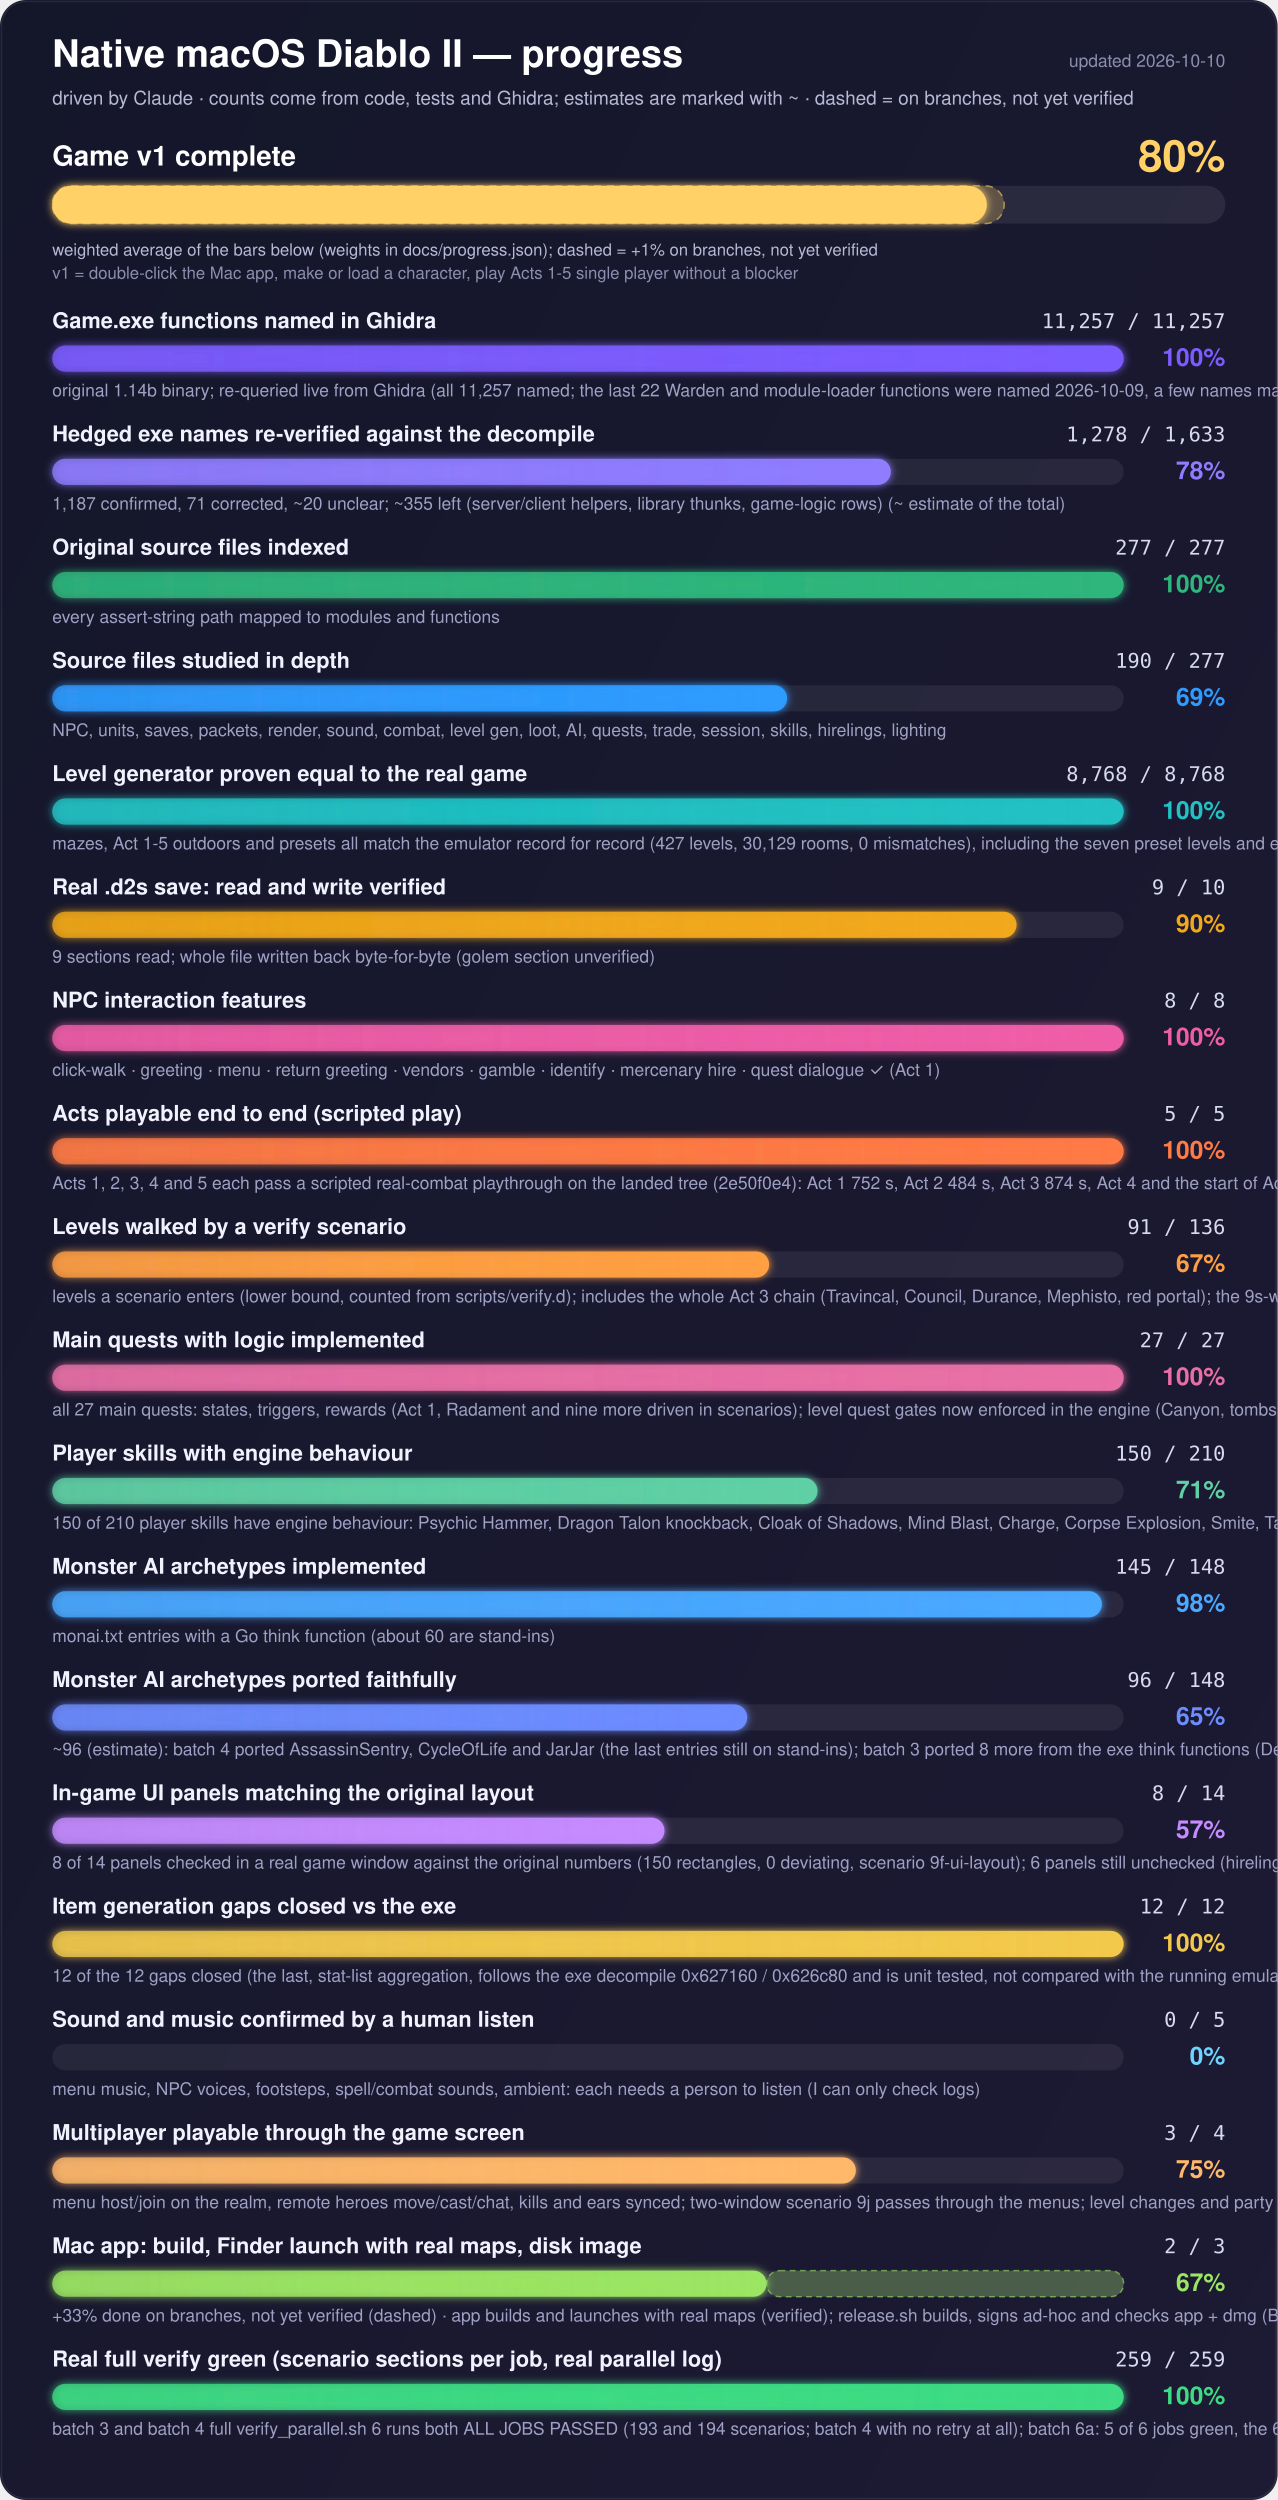
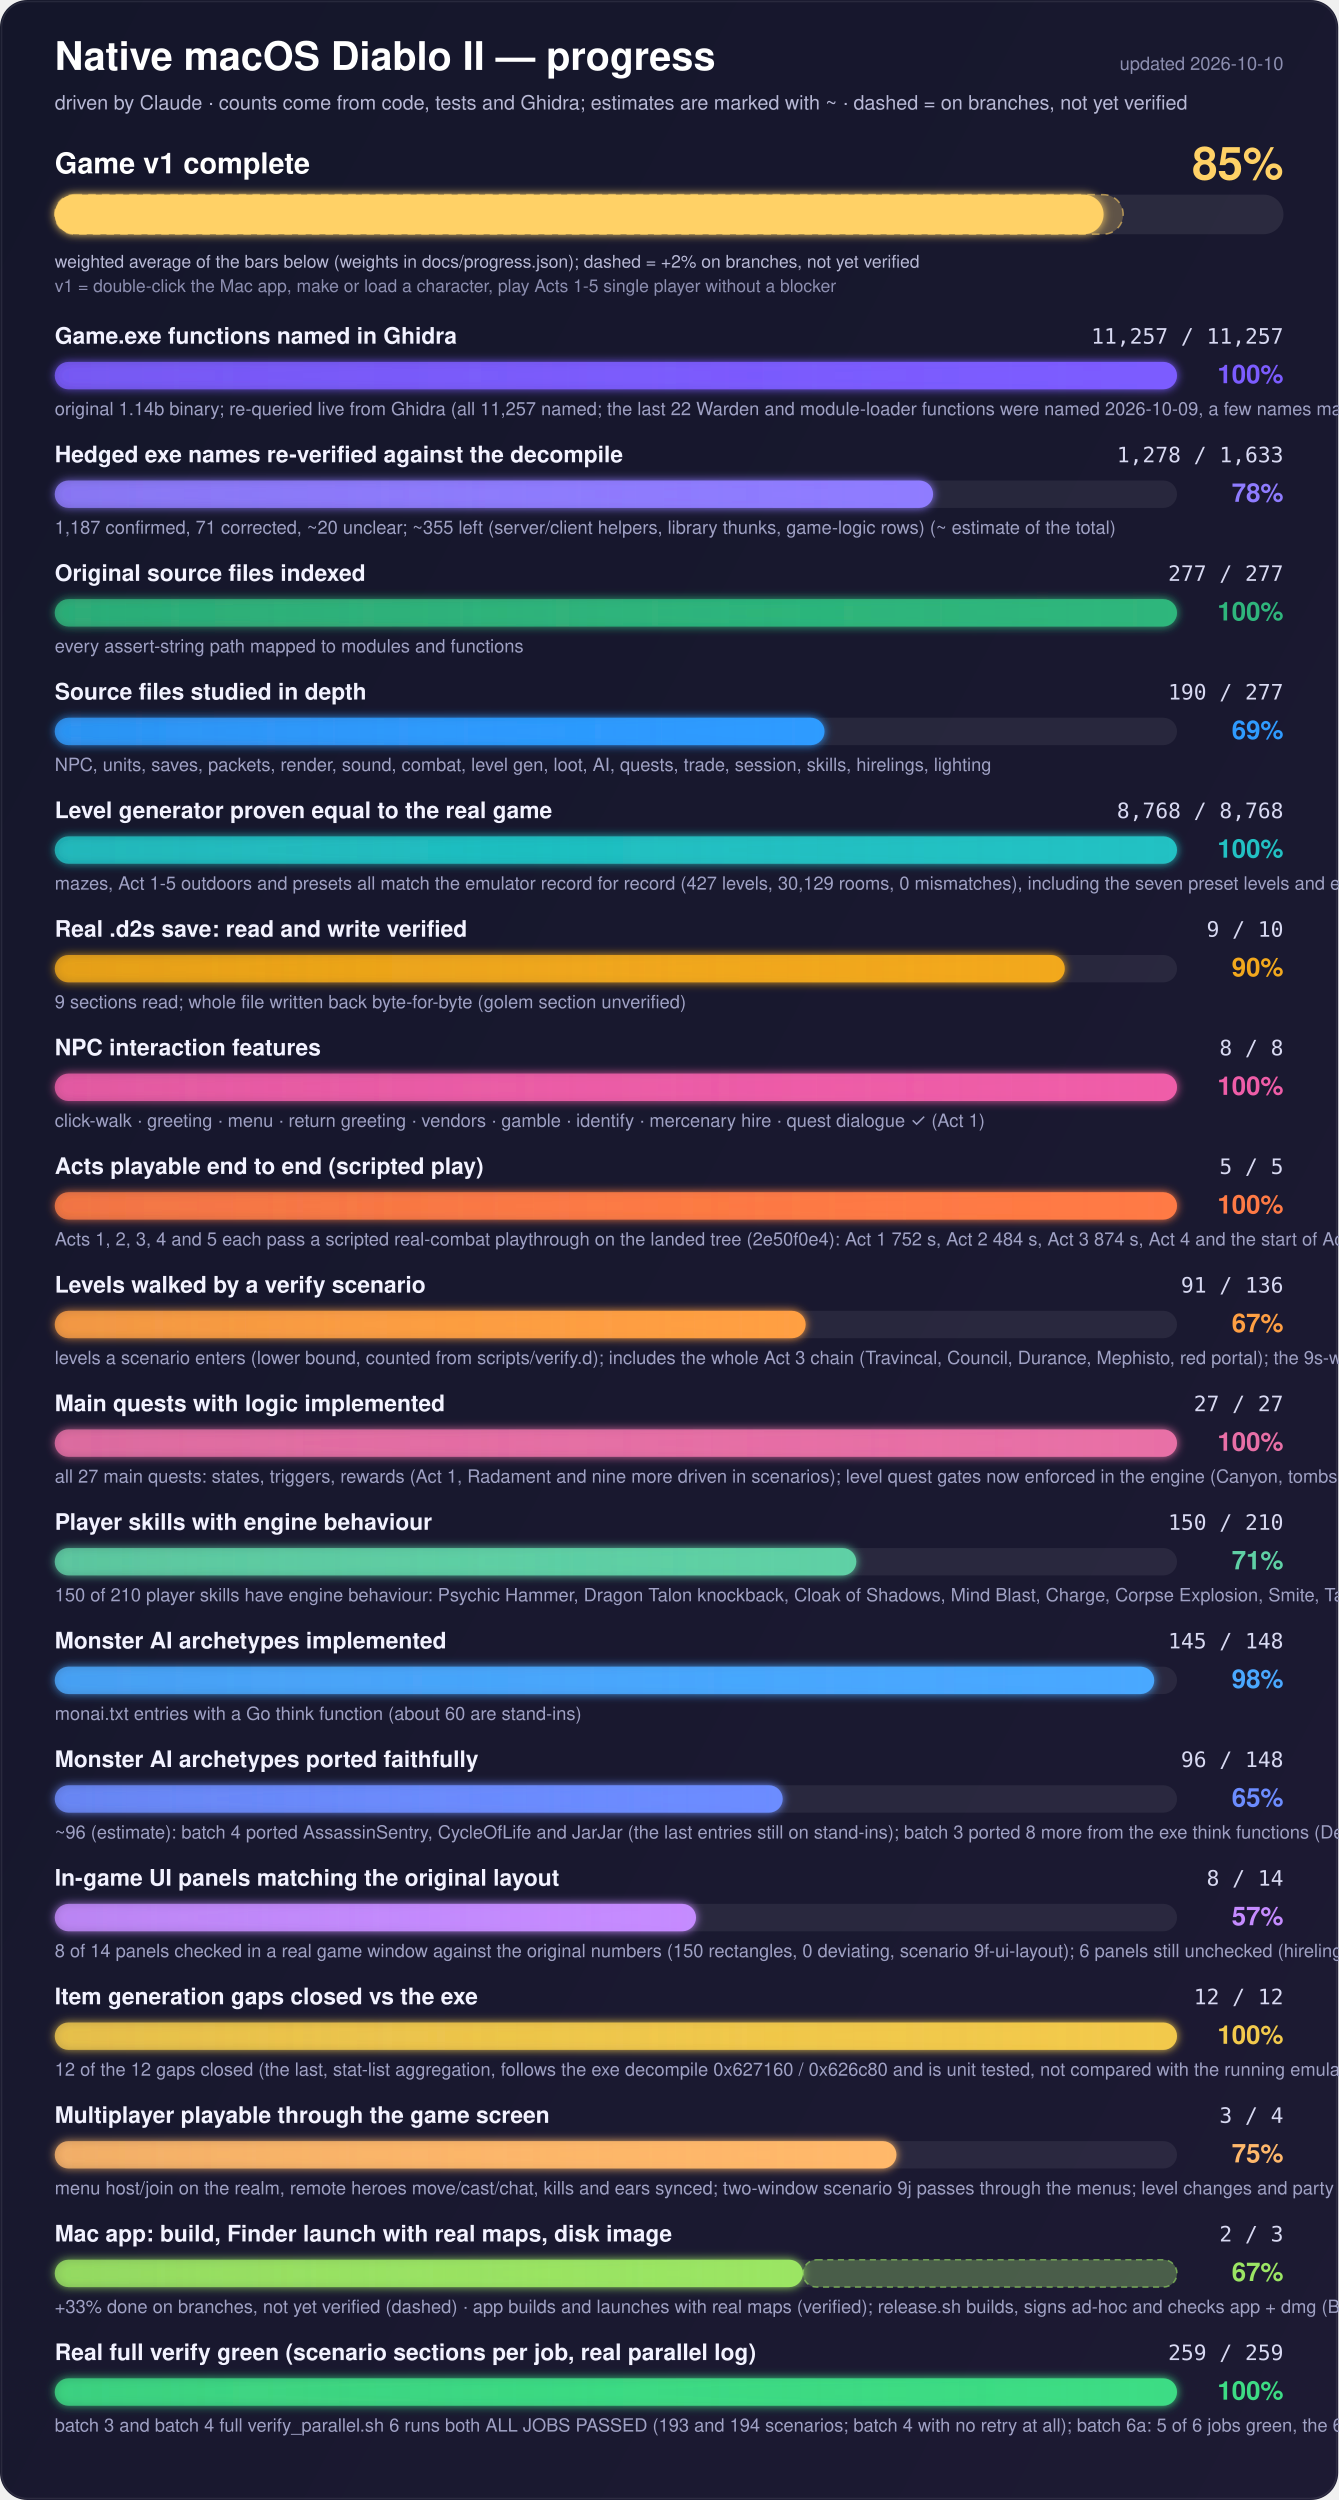
- <svg xmlns="http://www.w3.org/2000/svg" width="880" height="1722" viewBox="0 0 880 1722" role="img" aria-label="Native macOS Diablo II — progress">
+ <svg xmlns="http://www.w3.org/2000/svg" width="880" height="1644" viewBox="0 0 880 1644" role="img" aria-label="Native macOS Diablo II — progress">
  <defs>
    <linearGradient id="bg" x1="0" y1="0" x2="1" y2="1">
      <stop offset="0" stop-color="#14162a" />
      <stop offset="1" stop-color="#1d1a33" />
    </linearGradient>
    <linearGradient id="g0" x1="0" y1="0" x2="1" y2="0">
      <stop offset="0" stop-color="#7c5cff" stop-opacity="0.75" />
      <stop offset="1" stop-color="#7c5cff" />
    </linearGradient>
    <linearGradient id="g1" x1="0" y1="0" x2="1" y2="0">
      <stop offset="0" stop-color="#8f7cff" stop-opacity="0.75" />
      <stop offset="1" stop-color="#8f7cff" />
    </linearGradient>
    <linearGradient id="g2" x1="0" y1="0" x2="1" y2="0">
      <stop offset="0" stop-color="#2fb67c" stop-opacity="0.75" />
      <stop offset="1" stop-color="#2fb67c" />
    </linearGradient>
    <linearGradient id="g3" x1="0" y1="0" x2="1" y2="0">
      <stop offset="0" stop-color="#2f9bff" stop-opacity="0.75" />
      <stop offset="1" stop-color="#2f9bff" />
    </linearGradient>
    <linearGradient id="g4" x1="0" y1="0" x2="1" y2="0">
      <stop offset="0" stop-color="#22c1c3" stop-opacity="0.75" />
      <stop offset="1" stop-color="#22c1c3" />
    </linearGradient>
    <linearGradient id="g5" x1="0" y1="0" x2="1" y2="0">
      <stop offset="0" stop-color="#f2a81d" stop-opacity="0.75" />
      <stop offset="1" stop-color="#f2a81d" />
    </linearGradient>
    <linearGradient id="g6" x1="0" y1="0" x2="1" y2="0">
      <stop offset="0" stop-color="#ef5da8" stop-opacity="0.75" />
      <stop offset="1" stop-color="#ef5da8" />
    </linearGradient>
    <linearGradient id="g7" x1="0" y1="0" x2="1" y2="0">
      <stop offset="0" stop-color="#ff7a45" stop-opacity="0.75" />
      <stop offset="1" stop-color="#ff7a45" />
    </linearGradient>
    <linearGradient id="g8" x1="0" y1="0" x2="1" y2="0">
      <stop offset="0" stop-color="#ff9f43" stop-opacity="0.75" />
      <stop offset="1" stop-color="#ff9f43" />
    </linearGradient>
    <linearGradient id="g9" x1="0" y1="0" x2="1" y2="0">
      <stop offset="0" stop-color="#e86fa6" stop-opacity="0.75" />
      <stop offset="1" stop-color="#e86fa6" />
    </linearGradient>
    <linearGradient id="g10" x1="0" y1="0" x2="1" y2="0">
      <stop offset="0" stop-color="#5fd0a5" stop-opacity="0.75" />
      <stop offset="1" stop-color="#5fd0a5" />
    </linearGradient>
    <linearGradient id="g11" x1="0" y1="0" x2="1" y2="0">
      <stop offset="0" stop-color="#4aa8ff" stop-opacity="0.75" />
      <stop offset="1" stop-color="#4aa8ff" />
    </linearGradient>
    <linearGradient id="g12" x1="0" y1="0" x2="1" y2="0">
      <stop offset="0" stop-color="#6c8cff" stop-opacity="0.75" />
      <stop offset="1" stop-color="#6c8cff" />
    </linearGradient>
    <linearGradient id="g13" x1="0" y1="0" x2="1" y2="0">
      <stop offset="0" stop-color="#c58bff" stop-opacity="0.75" />
      <stop offset="1" stop-color="#c58bff" />
    </linearGradient>
    <linearGradient id="g14" x1="0" y1="0" x2="1" y2="0">
      <stop offset="0" stop-color="#f2c94c" stop-opacity="0.75" />
      <stop offset="1" stop-color="#f2c94c" />
    </linearGradient>
    <linearGradient id="g15" x1="0" y1="0" x2="1" y2="0">
-       <stop offset="0" stop-color="#6fd3ff" stop-opacity="0.75" />
-       <stop offset="1" stop-color="#6fd3ff" />
-     </linearGradient>
-     <linearGradient id="g16" x1="0" y1="0" x2="1" y2="0">
      <stop offset="0" stop-color="#ffb86b" stop-opacity="0.75" />
      <stop offset="1" stop-color="#ffb86b" />
    </linearGradient>
-     <linearGradient id="g17" x1="0" y1="0" x2="1" y2="0">
+     <linearGradient id="g16" x1="0" y1="0" x2="1" y2="0">
      <stop offset="0" stop-color="#9be564" stop-opacity="0.75" />
      <stop offset="1" stop-color="#9be564" />
    </linearGradient>
-     <linearGradient id="g18" x1="0" y1="0" x2="1" y2="0">
+     <linearGradient id="g17" x1="0" y1="0" x2="1" y2="0">
      <stop offset="0" stop-color="#3ddc84" stop-opacity="0.75" />
      <stop offset="1" stop-color="#3ddc84" />
    </linearGradient>
    <filter id="glow" x="-5%" y="-50%" width="110%" height="200%">
      <feGaussianBlur stdDeviation="3" result="b" />
      <feMerge>
        <feMergeNode in="b" />
        <feMergeNode in="SourceGraphic" />
      </feMerge>
    </filter>
  </defs>
-   <rect width="880" height="1722" rx="18" fill="url(#bg)" />
-   <rect x="1" y="1" width="878" height="1720" rx="17" fill="none" stroke="#ffffff" stroke-opacity="0.08" />
+   <rect width="880" height="1644" rx="18" fill="url(#bg)" />
+   <rect x="1" y="1" width="878" height="1642" rx="17" fill="none" stroke="#ffffff" stroke-opacity="0.08" />
  <text x="36" y="46" font-family="-apple-system,Segoe UI,Helvetica,Arial,sans-serif" font-size="26" font-weight="700" fill="#ffffff">Native macOS Diablo II — progress</text>
  <text x="36" y="72" font-family="-apple-system,Segoe UI,Helvetica,Arial,sans-serif" font-size="13" fill="#b8b9d6">driven by Claude · counts come from code, tests and Ghidra; estimates are marked with ~ · dashed = on branches, not yet verified</text>
  <text x="844" y="46" text-anchor="end" font-family="-apple-system,Segoe UI,Helvetica,Arial,sans-serif" font-size="12" fill="#8c8eb0">updated 2026-10-10</text>
  <text x="36" y="114" font-family="-apple-system,Segoe UI,Helvetica,Arial,sans-serif" font-size="19" font-weight="700" fill="#ffffff">Game v1 complete</text>
-   <text x="844" y="118" text-anchor="end" font-family="-apple-system,Segoe UI,Helvetica,Arial,sans-serif" font-size="30" font-weight="800" fill="#ffd166">80%</text>
+   <text x="844" y="118" text-anchor="end" font-family="-apple-system,Segoe UI,Helvetica,Arial,sans-serif" font-size="30" font-weight="800" fill="#ffd166">85%</text>
  <rect x="36" y="128" width="808" height="26" rx="13" fill="#ffffff" fill-opacity="0.08" />
-   <rect x="36" y="128" width="655.7" height="26" rx="13" fill="#ffd166" fill-opacity="0.25" stroke="#ffd166" stroke-opacity="0.6" stroke-dasharray="5 4" />
-   <rect x="36" y="128" width="643.7" height="26" rx="13" fill="#ffd166" filter="url(#glow)" />
-   <text x="36" y="176" font-family="-apple-system,Segoe UI,Helvetica,Arial,sans-serif" font-size="11.5" fill="#b8b9d6">weighted average of the bars below (weights in docs/progress.json); dashed = +1% on branches, not yet verified</text>
+   <rect x="36" y="128" width="702.6" height="26" rx="13" fill="#ffd166" fill-opacity="0.25" stroke="#ffd166" stroke-opacity="0.6" stroke-dasharray="5 4" />
+   <rect x="36" y="128" width="689.7" height="26" rx="13" fill="#ffd166" filter="url(#glow)" />
+   <text x="36" y="176" font-family="-apple-system,Segoe UI,Helvetica,Arial,sans-serif" font-size="11.5" fill="#b8b9d6">weighted average of the bars below (weights in docs/progress.json); dashed = +2% on branches, not yet verified</text>
  <text x="36" y="192" font-family="-apple-system,Segoe UI,Helvetica,Arial,sans-serif" font-size="11.5" fill="#8c8eb0">v1 = double-click the Mac app, make or load a character, play Acts 1-5 single player without a blocker</text>
  <text x="36" y="226" font-family="-apple-system,Segoe UI,Helvetica,Arial,sans-serif" font-size="15" font-weight="600" fill="#f2f2ff">Game.exe functions named in Ghidra</text>
  <text x="844" y="226" text-anchor="end" font-family="ui-monospace,SFMono-Regular,Menlo,monospace" font-size="14" fill="#d8d9f2">11,257 / 11,257</text>
  <rect x="36" y="238" width="738" height="18" rx="9" fill="#ffffff" fill-opacity="0.07" />
  <rect x="36" y="238" width="738.0" height="18" rx="9" fill="url(#g0)" filter="url(#glow)" />
  <text x="844" y="252" text-anchor="end" font-family="-apple-system,Segoe UI,Helvetica,Arial,sans-serif" font-size="17" font-weight="700" fill="#7c5cff">100%</text>
  <text x="36" y="273" font-family="-apple-system,Segoe UI,Helvetica,Arial,sans-serif" font-size="12" fill="#9fa1c4">original 1.14b binary; re-queried live from Ghidra (all 11,257 named; the last 22 Warden and module-loader functions were named 2026-10-09, a few names marked unverified)</text>
  <text x="36" y="304" font-family="-apple-system,Segoe UI,Helvetica,Arial,sans-serif" font-size="15" font-weight="600" fill="#f2f2ff">Hedged exe names re-verified against the decompile</text>
  <text x="844" y="304" text-anchor="end" font-family="ui-monospace,SFMono-Regular,Menlo,monospace" font-size="14" fill="#d8d9f2">1,278 / 1,633</text>
  <rect x="36" y="316" width="738" height="18" rx="9" fill="#ffffff" fill-opacity="0.07" />
  <rect x="36" y="316" width="577.6" height="18" rx="9" fill="url(#g1)" filter="url(#glow)" />
  <text x="844" y="330" text-anchor="end" font-family="-apple-system,Segoe UI,Helvetica,Arial,sans-serif" font-size="17" font-weight="700" fill="#8f7cff">78%</text>
  <text x="36" y="351" font-family="-apple-system,Segoe UI,Helvetica,Arial,sans-serif" font-size="12" fill="#9fa1c4">1,187 confirmed, 71 corrected, ~20 unclear; ~355 left (server/client helpers, library thunks, game-logic rows) (~ estimate of the total)</text>
  <text x="36" y="382" font-family="-apple-system,Segoe UI,Helvetica,Arial,sans-serif" font-size="15" font-weight="600" fill="#f2f2ff">Original source files indexed</text>
  <text x="844" y="382" text-anchor="end" font-family="ui-monospace,SFMono-Regular,Menlo,monospace" font-size="14" fill="#d8d9f2">277 / 277</text>
  <rect x="36" y="394" width="738" height="18" rx="9" fill="#ffffff" fill-opacity="0.07" />
  <rect x="36" y="394" width="738.0" height="18" rx="9" fill="url(#g2)" filter="url(#glow)" />
  <text x="844" y="408" text-anchor="end" font-family="-apple-system,Segoe UI,Helvetica,Arial,sans-serif" font-size="17" font-weight="700" fill="#2fb67c">100%</text>
  <text x="36" y="429" font-family="-apple-system,Segoe UI,Helvetica,Arial,sans-serif" font-size="12" fill="#9fa1c4">every assert-string path mapped to modules and functions</text>
  <text x="36" y="460" font-family="-apple-system,Segoe UI,Helvetica,Arial,sans-serif" font-size="15" font-weight="600" fill="#f2f2ff">Source files studied in depth</text>
  <text x="844" y="460" text-anchor="end" font-family="ui-monospace,SFMono-Regular,Menlo,monospace" font-size="14" fill="#d8d9f2">190 / 277</text>
  <rect x="36" y="472" width="738" height="18" rx="9" fill="#ffffff" fill-opacity="0.07" />
  <rect x="36" y="472" width="506.2" height="18" rx="9" fill="url(#g3)" filter="url(#glow)" />
  <text x="844" y="486" text-anchor="end" font-family="-apple-system,Segoe UI,Helvetica,Arial,sans-serif" font-size="17" font-weight="700" fill="#2f9bff">69%</text>
  <text x="36" y="507" font-family="-apple-system,Segoe UI,Helvetica,Arial,sans-serif" font-size="12" fill="#9fa1c4">NPC, units, saves, packets, render, sound, combat, level gen, loot, AI, quests, trade, session, skills, hirelings, lighting</text>
  <text x="36" y="538" font-family="-apple-system,Segoe UI,Helvetica,Arial,sans-serif" font-size="15" font-weight="600" fill="#f2f2ff">Level generator proven equal to the real game</text>
  <text x="844" y="538" text-anchor="end" font-family="ui-monospace,SFMono-Regular,Menlo,monospace" font-size="14" fill="#d8d9f2">8,768 / 8,768</text>
  <rect x="36" y="550" width="738" height="18" rx="9" fill="#ffffff" fill-opacity="0.07" />
  <rect x="36" y="550" width="738.0" height="18" rx="9" fill="url(#g4)" filter="url(#glow)" />
  <text x="844" y="564" text-anchor="end" font-family="-apple-system,Segoe UI,Helvetica,Arial,sans-serif" font-size="17" font-weight="700" fill="#22c1c3">100%</text>
  <text x="36" y="585" font-family="-apple-system,Segoe UI,Helvetica,Arial,sans-serif" font-size="12" fill="#9fa1c4">mazes, Act 1-5 outdoors and presets all match the emulator record for record (427 levels, 30,129 rooms, 0 mismatches), including the seven preset levels and exact maze tiles; landed</text>
  <text x="36" y="616" font-family="-apple-system,Segoe UI,Helvetica,Arial,sans-serif" font-size="15" font-weight="600" fill="#f2f2ff">Real .d2s save: read and write verified</text>
  <text x="844" y="616" text-anchor="end" font-family="ui-monospace,SFMono-Regular,Menlo,monospace" font-size="14" fill="#d8d9f2">9 / 10</text>
  <rect x="36" y="628" width="738" height="18" rx="9" fill="#ffffff" fill-opacity="0.07" />
  <rect x="36" y="628" width="664.2" height="18" rx="9" fill="url(#g5)" filter="url(#glow)" />
  <text x="844" y="642" text-anchor="end" font-family="-apple-system,Segoe UI,Helvetica,Arial,sans-serif" font-size="17" font-weight="700" fill="#f2a81d">90%</text>
  <text x="36" y="663" font-family="-apple-system,Segoe UI,Helvetica,Arial,sans-serif" font-size="12" fill="#9fa1c4">9 sections read; whole file written back byte-for-byte (golem section unverified)</text>
  <text x="36" y="694" font-family="-apple-system,Segoe UI,Helvetica,Arial,sans-serif" font-size="15" font-weight="600" fill="#f2f2ff">NPC interaction features</text>
  <text x="844" y="694" text-anchor="end" font-family="ui-monospace,SFMono-Regular,Menlo,monospace" font-size="14" fill="#d8d9f2">8 / 8</text>
  <rect x="36" y="706" width="738" height="18" rx="9" fill="#ffffff" fill-opacity="0.07" />
  <rect x="36" y="706" width="738.0" height="18" rx="9" fill="url(#g6)" filter="url(#glow)" />
  <text x="844" y="720" text-anchor="end" font-family="-apple-system,Segoe UI,Helvetica,Arial,sans-serif" font-size="17" font-weight="700" fill="#ef5da8">100%</text>
  <text x="36" y="741" font-family="-apple-system,Segoe UI,Helvetica,Arial,sans-serif" font-size="12" fill="#9fa1c4">click-walk · greeting · menu · return greeting · vendors · gamble · identify · mercenary hire · quest dialogue ✓ (Act 1)</text>
  <text x="36" y="772" font-family="-apple-system,Segoe UI,Helvetica,Arial,sans-serif" font-size="15" font-weight="600" fill="#f2f2ff">Acts playable end to end (scripted play)</text>
  <text x="844" y="772" text-anchor="end" font-family="ui-monospace,SFMono-Regular,Menlo,monospace" font-size="14" fill="#d8d9f2">5 / 5</text>
  <rect x="36" y="784" width="738" height="18" rx="9" fill="#ffffff" fill-opacity="0.07" />
  <rect x="36" y="784" width="738.0" height="18" rx="9" fill="url(#g7)" filter="url(#glow)" />
  <text x="844" y="798" text-anchor="end" font-family="-apple-system,Segoe UI,Helvetica,Arial,sans-serif" font-size="17" font-weight="700" fill="#ff7a45">100%</text>
  <text x="36" y="819" font-family="-apple-system,Segoe UI,Helvetica,Arial,sans-serif" font-size="12" fill="#9fa1c4">Acts 1, 2, 3, 4 and 5 each pass a scripted real-combat playthrough on the landed tree (2e50f0e4): Act 1 752 s, Act 2 484 s, Act 3 874 s, Act 4 and the start of Act 5 in the full verify, Act 5 caves 574 s</text>
  <text x="36" y="850" font-family="-apple-system,Segoe UI,Helvetica,Arial,sans-serif" font-size="15" font-weight="600" fill="#f2f2ff">Levels walked by a verify scenario</text>
  <text x="844" y="850" text-anchor="end" font-family="ui-monospace,SFMono-Regular,Menlo,monospace" font-size="14" fill="#d8d9f2">91 / 136</text>
  <rect x="36" y="862" width="738" height="18" rx="9" fill="#ffffff" fill-opacity="0.07" />
  <rect x="36" y="862" width="493.8" height="18" rx="9" fill="url(#g8)" filter="url(#glow)" />
  <text x="844" y="876" text-anchor="end" font-family="-apple-system,Segoe UI,Helvetica,Arial,sans-serif" font-size="17" font-weight="700" fill="#ff9f43">67%</text>
  <text x="36" y="897" font-family="-apple-system,Segoe UI,Helvetica,Arial,sans-serif" font-size="12" fill="#9fa1c4">levels a scenario enters (lower bound, counted from scripts/verify.d); includes the whole Act 3 chain (Travincal, Council, Durance, Mephisto, red portal); the 9s-walk scenarios add 39: Act 1 caves, Burial Grounds, Crypt, Mausoleum, Forgotten Tower and Cellars, Monastery to Catacombs 2, Act 2 Palace Cellar 2 / Stony Tombs / Halls 3, Act 3 temples, Act 5 ice caves and Nihlathak temple chain</text>
  <text x="36" y="928" font-family="-apple-system,Segoe UI,Helvetica,Arial,sans-serif" font-size="15" font-weight="600" fill="#f2f2ff">Main quests with logic implemented</text>
  <text x="844" y="928" text-anchor="end" font-family="ui-monospace,SFMono-Regular,Menlo,monospace" font-size="14" fill="#d8d9f2">27 / 27</text>
  <rect x="36" y="940" width="738" height="18" rx="9" fill="#ffffff" fill-opacity="0.07" />
  <rect x="36" y="940" width="738.0" height="18" rx="9" fill="url(#g9)" filter="url(#glow)" />
  <text x="844" y="954" text-anchor="end" font-family="-apple-system,Segoe UI,Helvetica,Arial,sans-serif" font-size="17" font-weight="700" fill="#e86fa6">100%</text>
  <text x="36" y="975" font-family="-apple-system,Segoe UI,Helvetica,Arial,sans-serif" font-size="12" fill="#9fa1c4">all 27 main quests: states, triggers, rewards (Act 1, Radament and nine more driven in scenarios); level quest gates now enforced in the engine (Canyon, tombs, Palace, Durance, Worldstone levels)</text>
  <text x="36" y="1006" font-family="-apple-system,Segoe UI,Helvetica,Arial,sans-serif" font-size="15" font-weight="600" fill="#f2f2ff">Player skills with engine behaviour</text>
  <text x="844" y="1006" text-anchor="end" font-family="ui-monospace,SFMono-Regular,Menlo,monospace" font-size="14" fill="#d8d9f2">150 / 210</text>
  <rect x="36" y="1018" width="738" height="18" rx="9" fill="#ffffff" fill-opacity="0.07" />
  <rect x="36" y="1018" width="527.1" height="18" rx="9" fill="url(#g10)" filter="url(#glow)" />
  <text x="844" y="1032" text-anchor="end" font-family="-apple-system,Segoe UI,Helvetica,Arial,sans-serif" font-size="17" font-weight="700" fill="#5fd0a5">71%</text>
  <text x="36" y="1053" font-family="-apple-system,Segoe UI,Helvetica,Arial,sans-serif" font-size="12" fill="#9fa1c4">150 of 210 player skills have engine behaviour: Psychic Hammer, Dragon Talon knockback, Cloak of Shadows, Mind Blast, Charge, Corpse Explosion, Smite, Taunt and Redemption re-read from the exe; Revive life roll, Sanctuary (undead filter + knockback), Holy Bolt on allies, Energy Shield absorb, Corpse Explosion falloff, Redemption cost and Smite with Holy Shield now follow the exe (no change to the count: these already ran); all 26 missile movement/hit gaps (Meteor, Blizzard, Volcano, Frozen Orb nova, Bone Wall, shouts, Rabies and others) landed with real function bodies; natural mana regeneration landed; Meteor/Blizzard burning ground now hurts players (PvP fractional carry)</text>
  <text x="36" y="1084" font-family="-apple-system,Segoe UI,Helvetica,Arial,sans-serif" font-size="15" font-weight="600" fill="#f2f2ff">Monster AI archetypes implemented</text>
  <text x="844" y="1084" text-anchor="end" font-family="ui-monospace,SFMono-Regular,Menlo,monospace" font-size="14" fill="#d8d9f2">145 / 148</text>
  <rect x="36" y="1096" width="738" height="18" rx="9" fill="#ffffff" fill-opacity="0.07" />
  <rect x="36" y="1096" width="723.0" height="18" rx="9" fill="url(#g11)" filter="url(#glow)" />
  <text x="844" y="1110" text-anchor="end" font-family="-apple-system,Segoe UI,Helvetica,Arial,sans-serif" font-size="17" font-weight="700" fill="#4aa8ff">98%</text>
  <text x="36" y="1131" font-family="-apple-system,Segoe UI,Helvetica,Arial,sans-serif" font-size="12" fill="#9fa1c4">monai.txt entries with a Go think function (about 60 are stand-ins)</text>
  <text x="36" y="1162" font-family="-apple-system,Segoe UI,Helvetica,Arial,sans-serif" font-size="15" font-weight="600" fill="#f2f2ff">Monster AI archetypes ported faithfully</text>
  <text x="844" y="1162" text-anchor="end" font-family="ui-monospace,SFMono-Regular,Menlo,monospace" font-size="14" fill="#d8d9f2">96 / 148</text>
  <rect x="36" y="1174" width="738" height="18" rx="9" fill="#ffffff" fill-opacity="0.07" />
  <rect x="36" y="1174" width="478.7" height="18" rx="9" fill="url(#g12)" filter="url(#glow)" />
  <text x="844" y="1188" text-anchor="end" font-family="-apple-system,Segoe UI,Helvetica,Arial,sans-serif" font-size="17" font-weight="700" fill="#6c8cff">65%</text>
  <text x="36" y="1209" font-family="-apple-system,Segoe UI,Helvetica,Arial,sans-serif" font-size="12" fill="#9fa1c4">~96 (estimate): batch 4 ported AssassinSentry, CycleOfLife and JarJar (the last entries still on stand-ins); batch 3 ported 8 more from the exe think functions (DesertTurret, CatapultSpotter, Imp, DeathSentry, DruidBear, DruidWolf, DarkWanderer, BladeCreeper); engine hooks they need are optional host interfaces</text>
  <text x="36" y="1240" font-family="-apple-system,Segoe UI,Helvetica,Arial,sans-serif" font-size="15" font-weight="600" fill="#f2f2ff">In-game UI panels matching the original layout</text>
  <text x="844" y="1240" text-anchor="end" font-family="ui-monospace,SFMono-Regular,Menlo,monospace" font-size="14" fill="#d8d9f2">8 / 14</text>
  <rect x="36" y="1252" width="738" height="18" rx="9" fill="#ffffff" fill-opacity="0.07" />
  <rect x="36" y="1252" width="421.7" height="18" rx="9" fill="url(#g13)" filter="url(#glow)" />
  <text x="844" y="1266" text-anchor="end" font-family="-apple-system,Segoe UI,Helvetica,Arial,sans-serif" font-size="17" font-weight="700" fill="#c58bff">57%</text>
  <text x="36" y="1287" font-family="-apple-system,Segoe UI,Helvetica,Arial,sans-serif" font-size="12" fill="#9fa1c4">8 of 14 panels checked in a real game window against the original numbers (150 rectangles, 0 deviating, scenario 9f-ui-layout); 6 panels still unchecked (hireling panel, hirelings list and a few others are on held branches)</text>
  <text x="36" y="1318" font-family="-apple-system,Segoe UI,Helvetica,Arial,sans-serif" font-size="15" font-weight="600" fill="#f2f2ff">Item generation gaps closed vs the exe</text>
  <text x="844" y="1318" text-anchor="end" font-family="ui-monospace,SFMono-Regular,Menlo,monospace" font-size="14" fill="#d8d9f2">12 / 12</text>
  <rect x="36" y="1330" width="738" height="18" rx="9" fill="#ffffff" fill-opacity="0.07" />
  <rect x="36" y="1330" width="738.0" height="18" rx="9" fill="url(#g14)" filter="url(#glow)" />
  <text x="844" y="1344" text-anchor="end" font-family="-apple-system,Segoe UI,Helvetica,Arial,sans-serif" font-size="17" font-weight="700" fill="#f2c94c">100%</text>
  <text x="36" y="1365" font-family="-apple-system,Segoe UI,Helvetica,Arial,sans-serif" font-size="12" fill="#9fa1c4">12 of the 12 gaps closed (the last, stat-list aggregation, follows the exe decompile 0x627160 / 0x626c80 and is unit tested, not compared with the running emulator); not wired into every drop path yet</text>
-   <text x="36" y="1396" font-family="-apple-system,Segoe UI,Helvetica,Arial,sans-serif" font-size="15" font-weight="600" fill="#f2f2ff">Sound and music confirmed by a human listen</text>
-   <text x="844" y="1396" text-anchor="end" font-family="ui-monospace,SFMono-Regular,Menlo,monospace" font-size="14" fill="#d8d9f2">0 / 5</text>
+   <text x="36" y="1396" font-family="-apple-system,Segoe UI,Helvetica,Arial,sans-serif" font-size="15" font-weight="600" fill="#f2f2ff">Multiplayer playable through the game screen</text>
+   <text x="844" y="1396" text-anchor="end" font-family="ui-monospace,SFMono-Regular,Menlo,monospace" font-size="14" fill="#d8d9f2">3 / 4</text>
  <rect x="36" y="1408" width="738" height="18" rx="9" fill="#ffffff" fill-opacity="0.07" />
-   <text x="844" y="1422" text-anchor="end" font-family="-apple-system,Segoe UI,Helvetica,Arial,sans-serif" font-size="17" font-weight="700" fill="#6fd3ff">0%</text>
-   <text x="36" y="1443" font-family="-apple-system,Segoe UI,Helvetica,Arial,sans-serif" font-size="12" fill="#9fa1c4">menu music, NPC voices, footsteps, spell/combat sounds, ambient: each needs a person to listen (I can only check logs)</text>
-   <text x="36" y="1474" font-family="-apple-system,Segoe UI,Helvetica,Arial,sans-serif" font-size="15" font-weight="600" fill="#f2f2ff">Multiplayer playable through the game screen</text>
-   <text x="844" y="1474" text-anchor="end" font-family="ui-monospace,SFMono-Regular,Menlo,monospace" font-size="14" fill="#d8d9f2">3 / 4</text>
+   <rect x="36" y="1408" width="553.5" height="18" rx="9" fill="url(#g15)" filter="url(#glow)" />
+   <text x="844" y="1422" text-anchor="end" font-family="-apple-system,Segoe UI,Helvetica,Arial,sans-serif" font-size="17" font-weight="700" fill="#ffb86b">75%</text>
+   <text x="36" y="1443" font-family="-apple-system,Segoe UI,Helvetica,Arial,sans-serif" font-size="12" fill="#9fa1c4">menu host/join on the realm, remote heroes move/cast/chat, kills and ears synced; two-window scenario 9j passes through the menus; level changes and party commands now travel through the realm bridge with unit tests (feat/mp-and-mac-dmg), not yet seen in two game windows; trade works over the legacy path</text>
+   <text x="36" y="1474" font-family="-apple-system,Segoe UI,Helvetica,Arial,sans-serif" font-size="15" font-weight="600" fill="#f2f2ff">Mac app: build, Finder launch with real maps, disk image</text>
+   <text x="844" y="1474" text-anchor="end" font-family="ui-monospace,SFMono-Regular,Menlo,monospace" font-size="14" fill="#d8d9f2">2 / 3</text>
  <rect x="36" y="1486" width="738" height="18" rx="9" fill="#ffffff" fill-opacity="0.07" />
-   <rect x="36" y="1486" width="553.5" height="18" rx="9" fill="url(#g16)" filter="url(#glow)" />
-   <text x="844" y="1500" text-anchor="end" font-family="-apple-system,Segoe UI,Helvetica,Arial,sans-serif" font-size="17" font-weight="700" fill="#ffb86b">75%</text>
-   <text x="36" y="1521" font-family="-apple-system,Segoe UI,Helvetica,Arial,sans-serif" font-size="12" fill="#9fa1c4">menu host/join on the realm, remote heroes move/cast/chat, kills and ears synced; two-window scenario 9j passes through the menus; level changes and party commands now travel through the realm bridge with unit tests (feat/mp-and-mac-dmg), not yet seen in two game windows; trade works over the legacy path</text>
-   <text x="36" y="1552" font-family="-apple-system,Segoe UI,Helvetica,Arial,sans-serif" font-size="15" font-weight="600" fill="#f2f2ff">Mac app: build, Finder launch with real maps, disk image</text>
-   <text x="844" y="1552" text-anchor="end" font-family="ui-monospace,SFMono-Regular,Menlo,monospace" font-size="14" fill="#d8d9f2">2 / 3</text>
+   <rect x="36" y="1486" width="492.0" height="18" rx="9" fill="url(#g16)" filter="url(#glow)" />
+   <rect x="528.0" y="1486" width="246.0" height="18" rx="9" fill="#9be564" fill-opacity="0.28" stroke="#9be564" stroke-opacity="0.6" stroke-dasharray="4 3" />
+   <text x="844" y="1500" text-anchor="end" font-family="-apple-system,Segoe UI,Helvetica,Arial,sans-serif" font-size="17" font-weight="700" fill="#9be564">67%</text>
+   <text x="36" y="1521" font-family="-apple-system,Segoe UI,Helvetica,Arial,sans-serif" font-size="12" fill="#9fa1c4">+33% done on branches, not yet verified (dashed) · app builds and launches with real maps (verified); release.sh builds, signs ad-hoc and checks app + dmg (BUNDLE OK); the disk image install is rehearsed by scripts/dmg_install_check.sh (quarantine, mount, copy, verify) but has not been opened in Finder by a human; the desktop app was rebuilt from the landed tree</text>
+   <text x="36" y="1552" font-family="-apple-system,Segoe UI,Helvetica,Arial,sans-serif" font-size="15" font-weight="600" fill="#f2f2ff">Real full verify green (scenario sections per job, real parallel log)</text>
+   <text x="844" y="1552" text-anchor="end" font-family="ui-monospace,SFMono-Regular,Menlo,monospace" font-size="14" fill="#d8d9f2">259 / 259</text>
  <rect x="36" y="1564" width="738" height="18" rx="9" fill="#ffffff" fill-opacity="0.07" />
-   <rect x="36" y="1564" width="492.0" height="18" rx="9" fill="url(#g17)" filter="url(#glow)" />
-   <rect x="528.0" y="1564" width="246.0" height="18" rx="9" fill="#9be564" fill-opacity="0.28" stroke="#9be564" stroke-opacity="0.6" stroke-dasharray="4 3" />
-   <text x="844" y="1578" text-anchor="end" font-family="-apple-system,Segoe UI,Helvetica,Arial,sans-serif" font-size="17" font-weight="700" fill="#9be564">67%</text>
-   <text x="36" y="1599" font-family="-apple-system,Segoe UI,Helvetica,Arial,sans-serif" font-size="12" fill="#9fa1c4">+33% done on branches, not yet verified (dashed) · app builds and launches with real maps (verified); release.sh builds, signs ad-hoc and checks app + dmg (BUNDLE OK); the disk image install is rehearsed by scripts/dmg_install_check.sh (quarantine, mount, copy, verify) but has not been opened in Finder by a human; the desktop app was rebuilt from the landed tree</text>
-   <text x="36" y="1630" font-family="-apple-system,Segoe UI,Helvetica,Arial,sans-serif" font-size="15" font-weight="600" fill="#f2f2ff">Real full verify green (scenario sections per job, real parallel log)</text>
-   <text x="844" y="1630" text-anchor="end" font-family="ui-monospace,SFMono-Regular,Menlo,monospace" font-size="14" fill="#d8d9f2">259 / 259</text>
-   <rect x="36" y="1642" width="738" height="18" rx="9" fill="#ffffff" fill-opacity="0.07" />
-   <rect x="36" y="1642" width="738.0" height="18" rx="9" fill="url(#g18)" filter="url(#glow)" />
-   <text x="844" y="1656" text-anchor="end" font-family="-apple-system,Segoe UI,Helvetica,Arial,sans-serif" font-size="17" font-weight="700" fill="#3ddc84">100%</text>
-   <text x="36" y="1677" font-family="-apple-system,Segoe UI,Helvetica,Arial,sans-serif" font-size="12" fill="#9fa1c4">batch 3 and batch 4 full verify_parallel.sh 6 runs both ALL JOBS PASSED (193 and 194 scenarios; batch 4 with no retry at all); batch 6a: 5 of 6 jobs green, the 6th red only on a scenario that crossed the new level quest gates (fixed in the scenario, passed alone); batch 6b run 31638 and batch 7 run 7644 passed (6th and 7th clean in a row); batch 8 run 36803 had two red scenarios (92-objects2, 93-objects-gaps; fixed and re-run alone, no clean full run on the final tree); batch 9 run 98647 passed fully, so the current streak is 1 clean full verify</text>
+   <rect x="36" y="1564" width="738.0" height="18" rx="9" fill="url(#g17)" filter="url(#glow)" />
+   <text x="844" y="1578" text-anchor="end" font-family="-apple-system,Segoe UI,Helvetica,Arial,sans-serif" font-size="17" font-weight="700" fill="#3ddc84">100%</text>
+   <text x="36" y="1599" font-family="-apple-system,Segoe UI,Helvetica,Arial,sans-serif" font-size="12" fill="#9fa1c4">batch 3 and batch 4 full verify_parallel.sh 6 runs both ALL JOBS PASSED (193 and 194 scenarios; batch 4 with no retry at all); batch 6a: 5 of 6 jobs green, the 6th red only on a scenario that crossed the new level quest gates (fixed in the scenario, passed alone); batch 6b run 31638 and batch 7 run 7644 passed (6th and 7th clean in a row); batch 8 run 36803 had two red scenarios (92-objects2, 93-objects-gaps; fixed and re-run alone, no clean full run on the final tree); batch 9 run 98647 passed fully, so the current streak is 1 clean full verify</text>
</svg>
